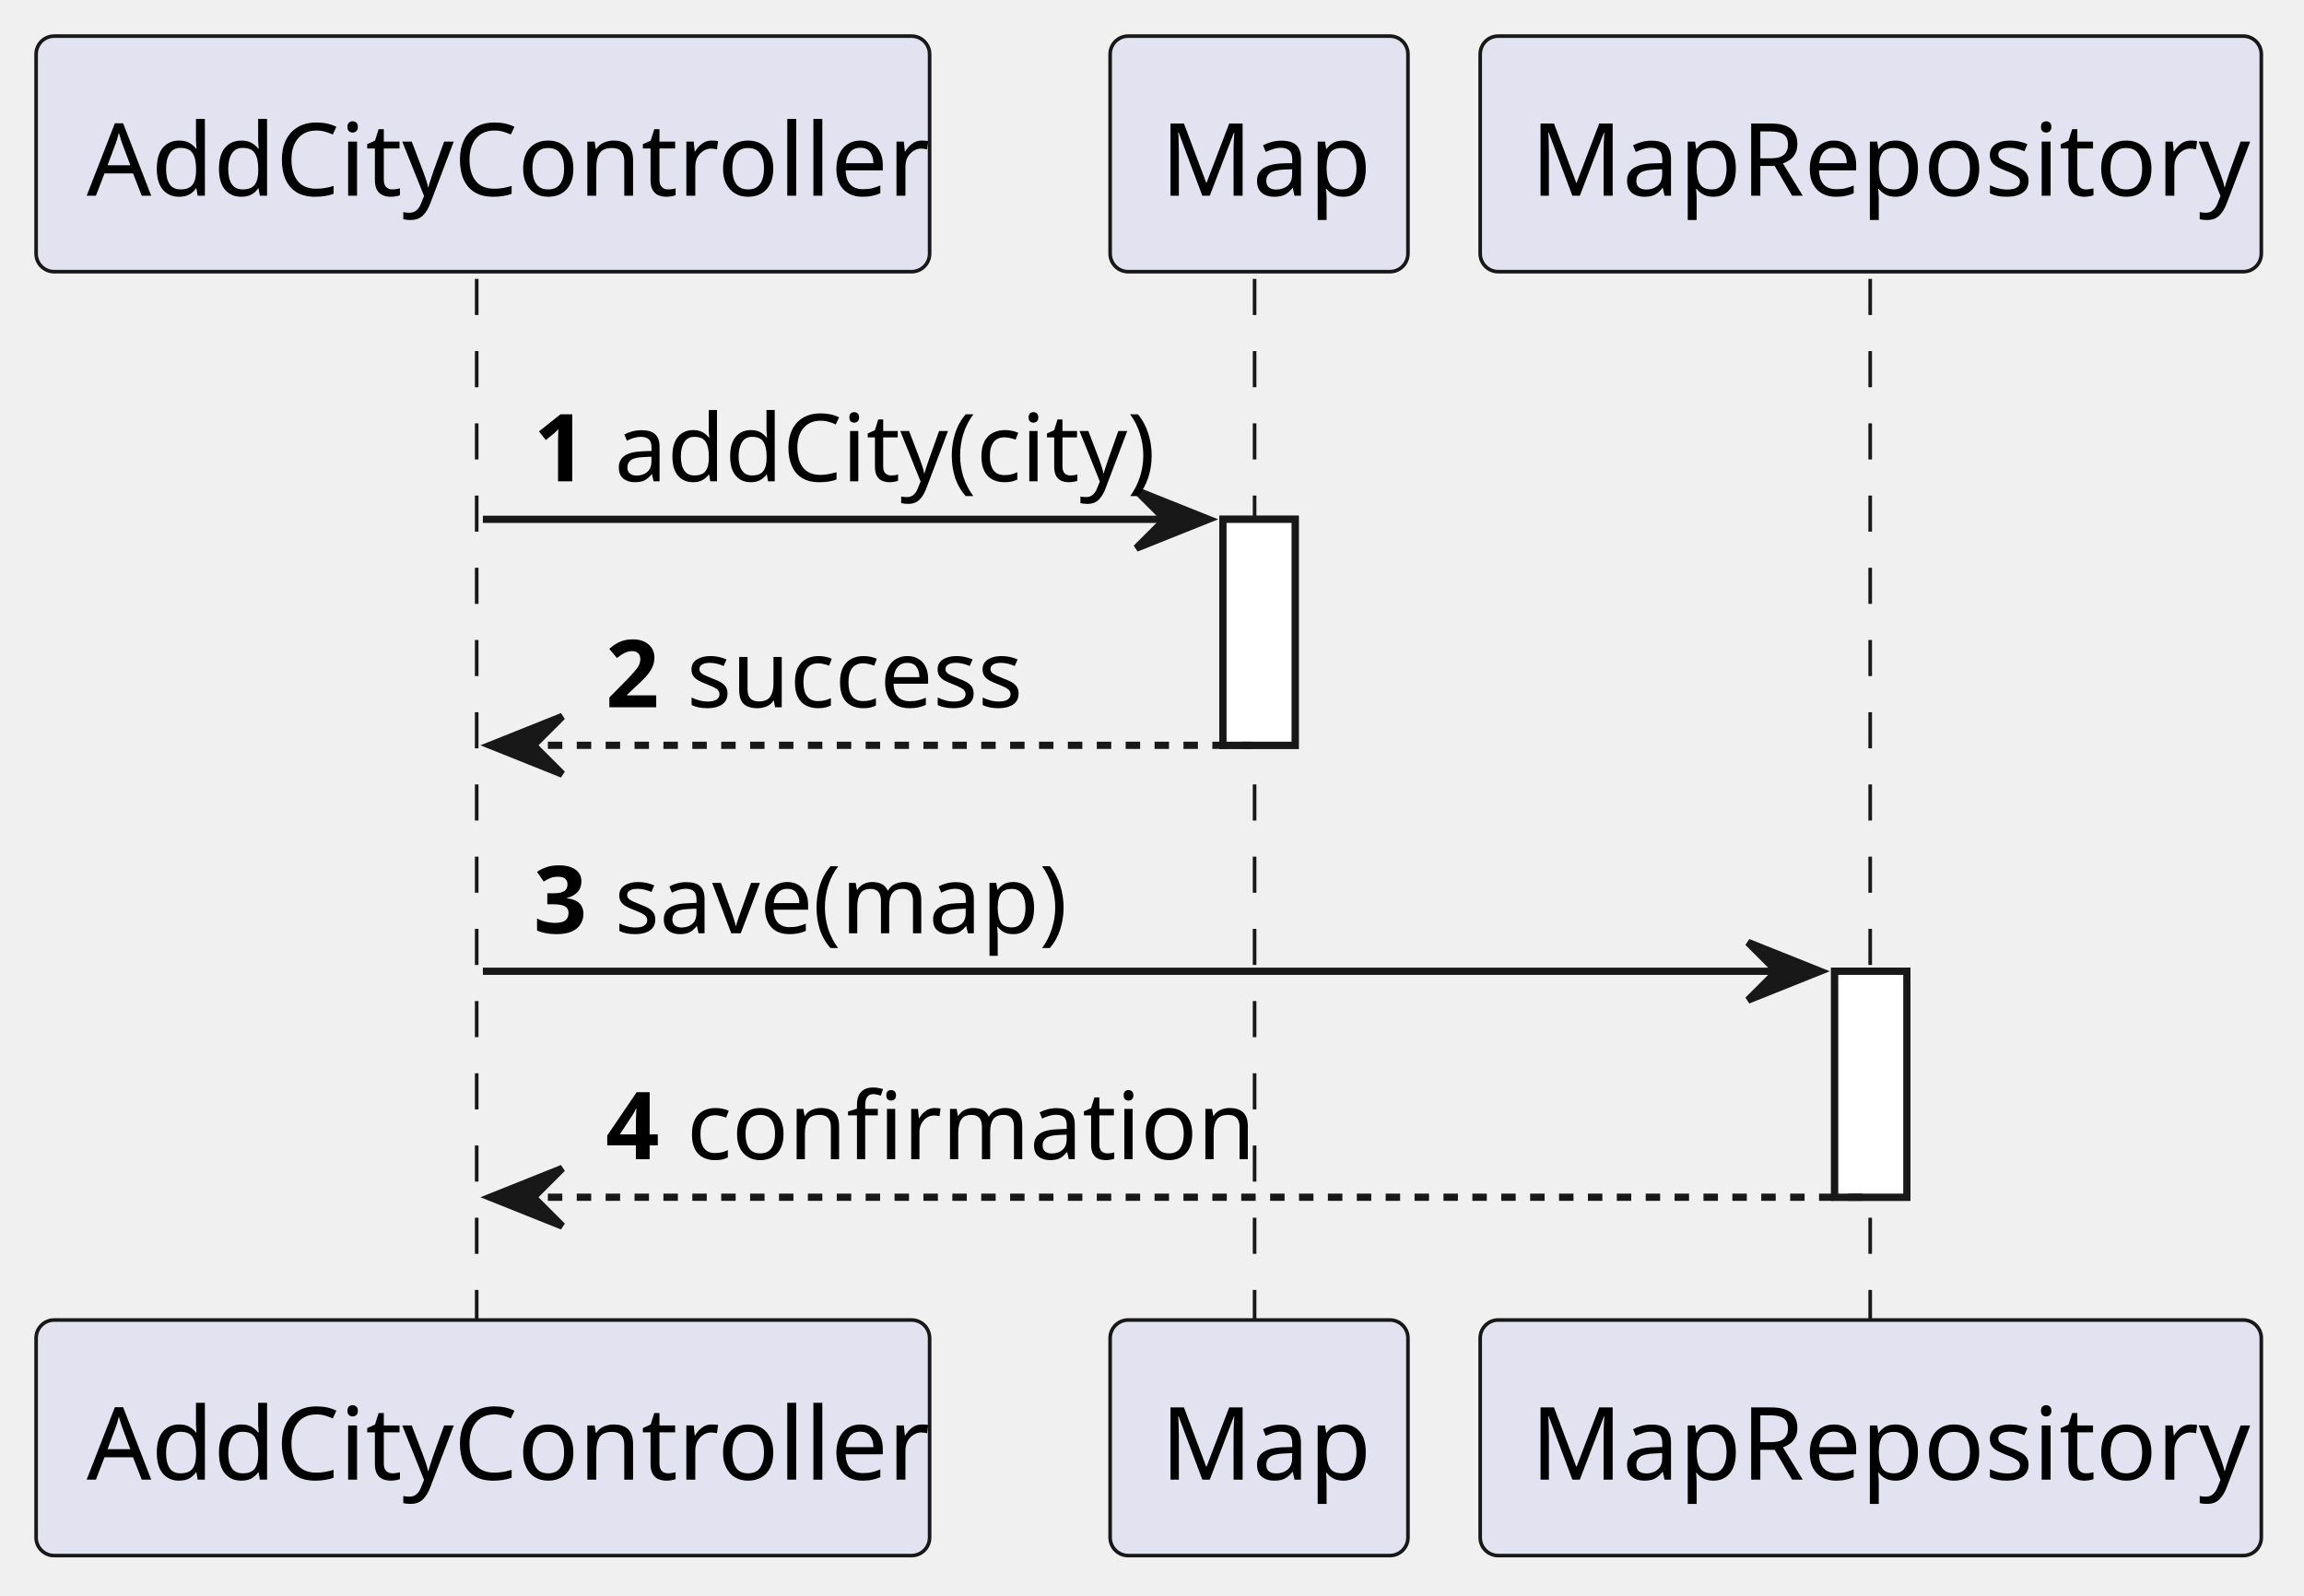
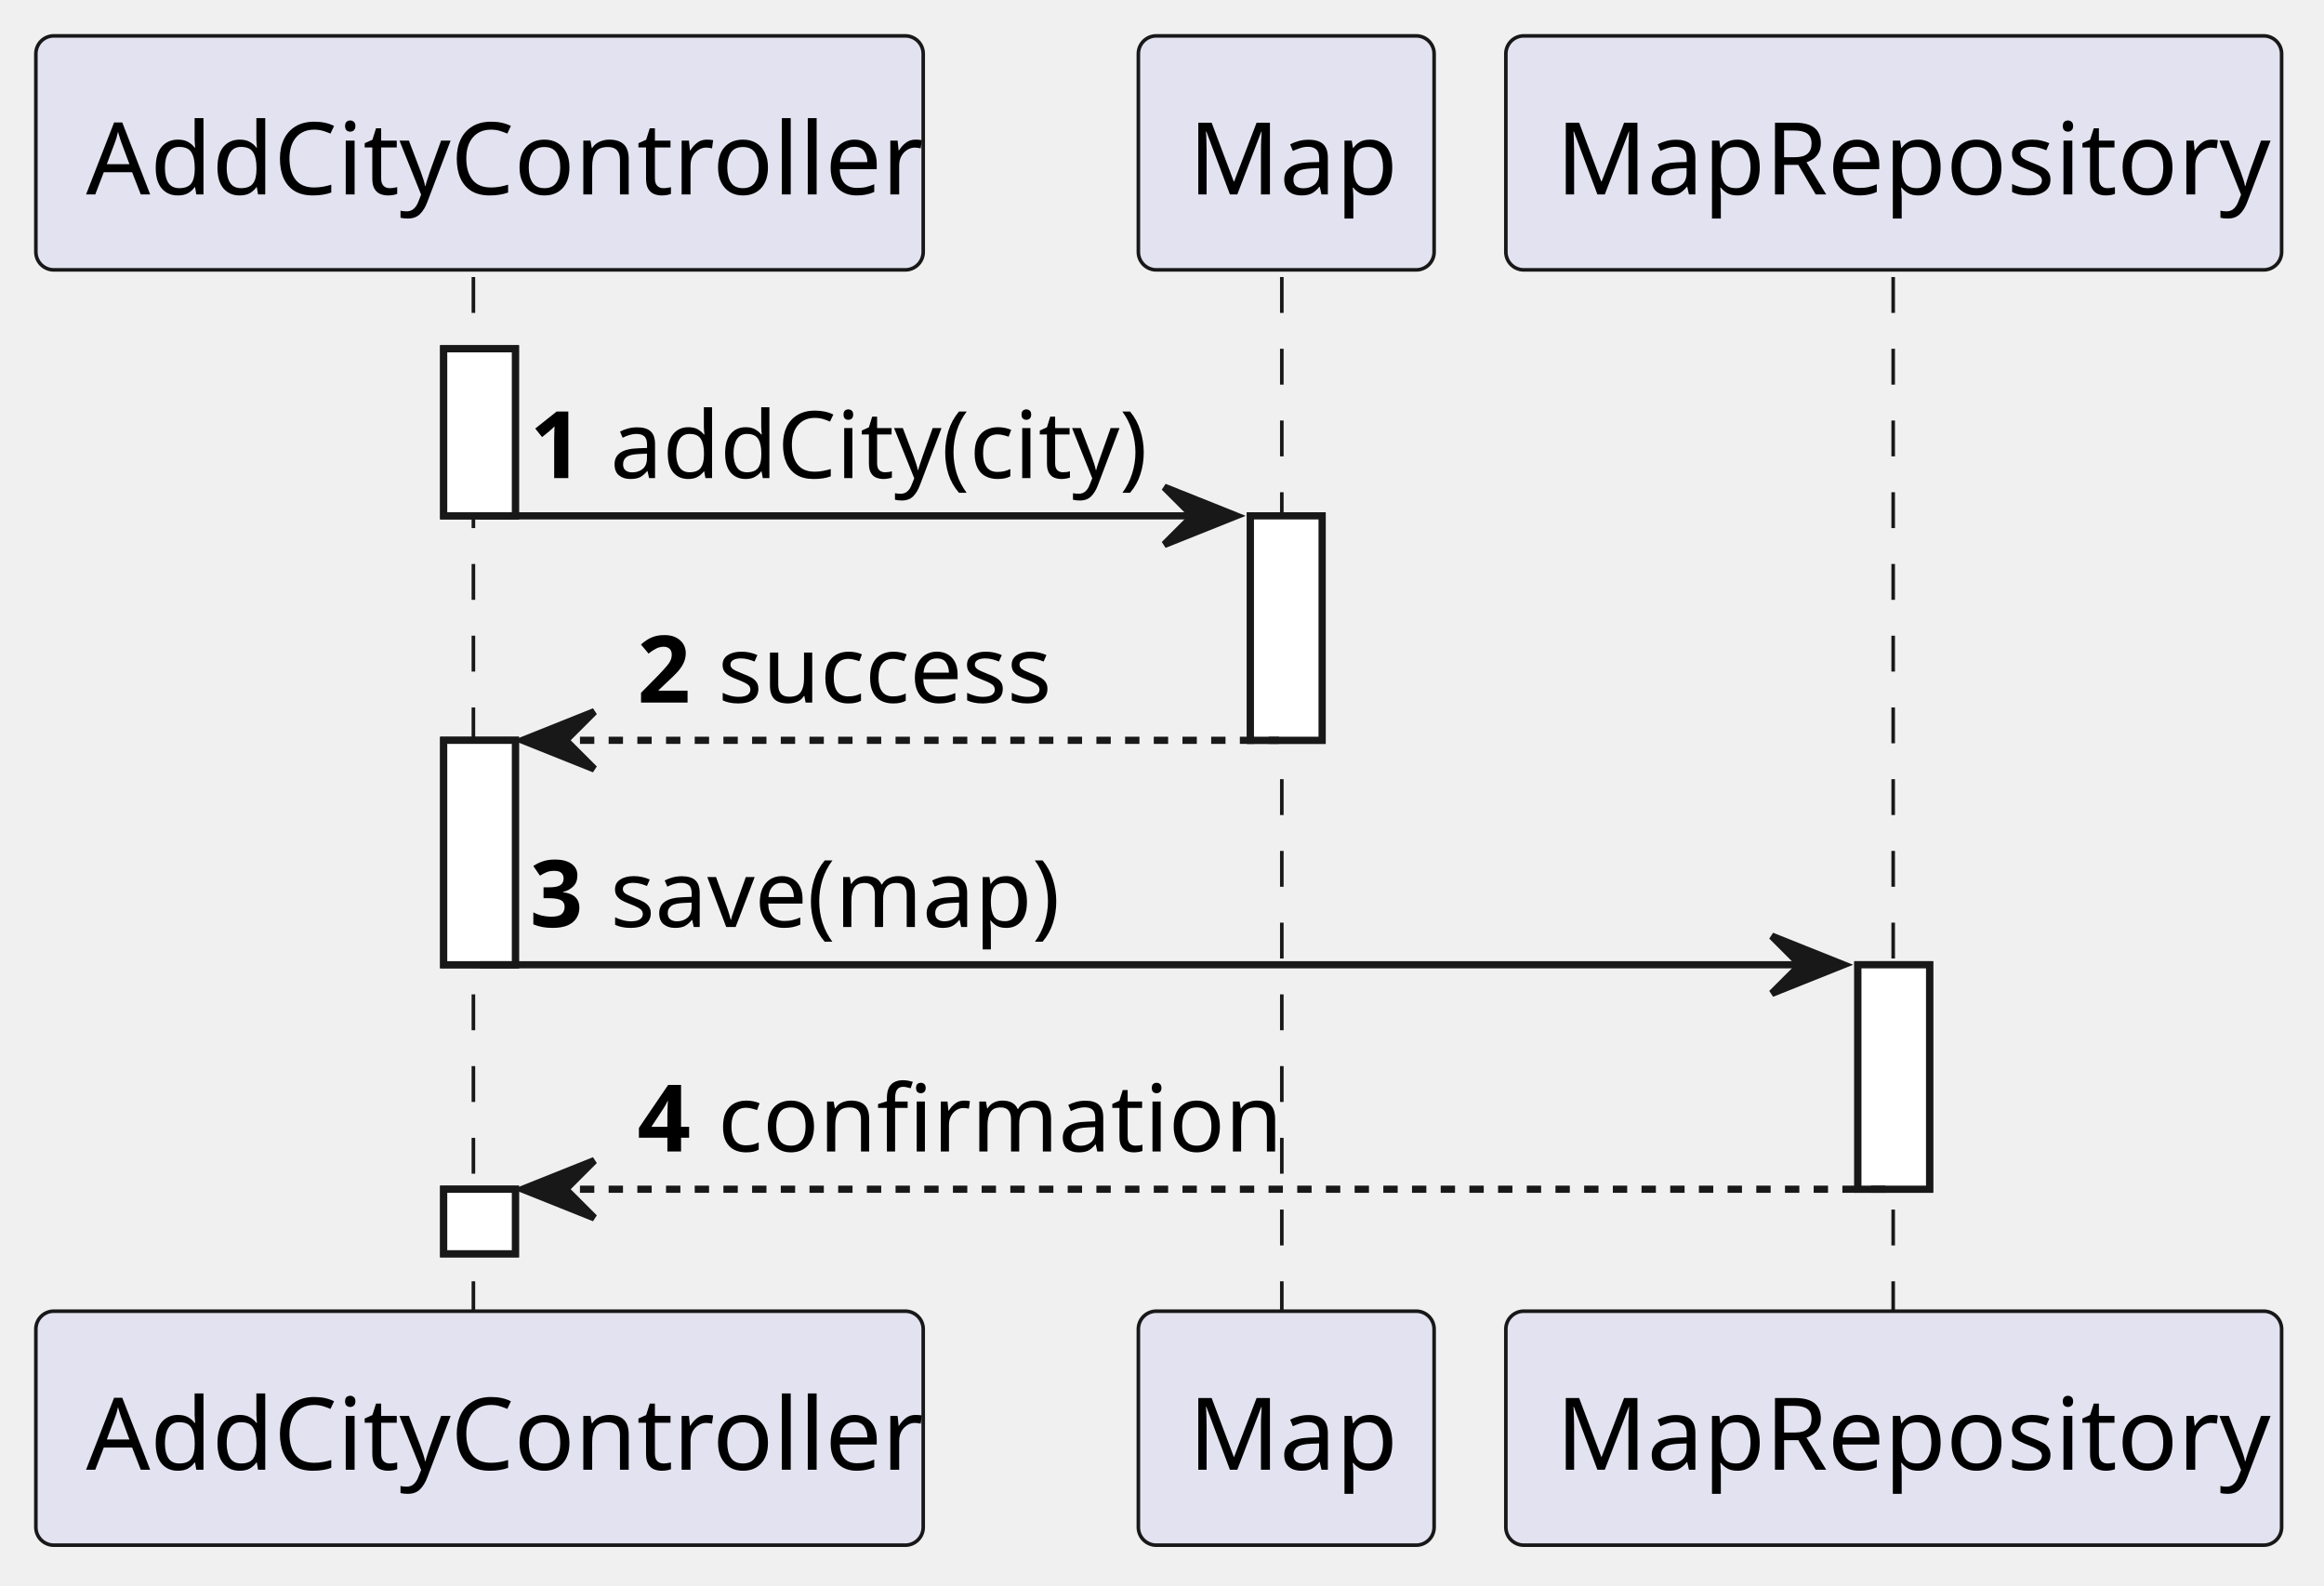
- <svg xmlns="http://www.w3.org/2000/svg" contentStyleType="text/css" height="221px" preserveAspectRatio="none" style="width:319px;height:221px;background:#FFFFFF;" version="1.1" viewBox="0 0 319 221" width="319px" zoomAndPan="magnify">
+ <svg xmlns="http://www.w3.org/2000/svg" contentStyleType="text/css" height="221px" preserveAspectRatio="none" style="width:324px;height:221px;background:#FFFFFF;" version="1.1" viewBox="0 0 324 221" width="324px" zoomAndPan="magnify">
  <defs />
  <g>
-     <rect fill="#FFFFFF" height="31.291" style="stroke:#181818;stroke-width:1.0;" width="10" x="169.321" y="71.912" />
-     <rect fill="#FFFFFF" height="31.291" style="stroke:#181818;stroke-width:1.0;" width="10" x="254.014" y="134.494" />
+     <rect fill="#FFFFFF" height="23.291" style="stroke:#181818;stroke-width:1.0;" width="10" x="61.855" y="48.621" />
+     <rect fill="#FFFFFF" height="31.291" style="stroke:#181818;stroke-width:1.0;" width="10" x="61.855" y="103.203" />
+     <rect fill="#FFFFFF" height="9" style="stroke:#181818;stroke-width:1.0;" width="10" x="61.855" y="165.785" />
+     <rect fill="#FFFFFF" height="31.291" style="stroke:#181818;stroke-width:1.0;" width="10" x="174.321" y="71.912" />
+     <rect fill="#FFFFFF" height="31.291" style="stroke:#181818;stroke-width:1.0;" width="10" x="259.014" y="134.494" />
    <line style="stroke:#181818;stroke-width:0.5;stroke-dasharray:5.0,5.0;" x1="66" x2="66" y1="38.621" y2="183.785" />
-     <line style="stroke:#181818;stroke-width:0.5;stroke-dasharray:5.0,5.0;" x1="173.704" x2="173.704" y1="38.621" y2="183.785" />
-     <line style="stroke:#181818;stroke-width:0.5;stroke-dasharray:5.0,5.0;" x1="258.938" x2="258.938" y1="38.621" y2="183.785" />
+     <line style="stroke:#181818;stroke-width:0.5;stroke-dasharray:5.0,5.0;" x1="178.704" x2="178.704" y1="38.621" y2="183.785" />
+     <line style="stroke:#181818;stroke-width:0.5;stroke-dasharray:5.0,5.0;" x1="263.938" x2="263.938" y1="38.621" y2="183.785" />
    <rect fill="#E2E2F0" height="32.621" rx="2.5" ry="2.5" style="stroke:#181818;stroke-width:0.5;" width="123.71" x="5" y="5" />
    <text fill="#000000" font-family="sans-serif" font-size="14" lengthAdjust="spacing" textLength="109.71" x="12" y="27.107">AddCityController</text>
    <rect fill="#E2E2F0" height="32.621" rx="2.5" ry="2.5" style="stroke:#181818;stroke-width:0.5;" width="123.71" x="5" y="182.785" />
    <text fill="#000000" font-family="sans-serif" font-size="14" lengthAdjust="spacing" textLength="109.71" x="12" y="204.893">AddCityController</text>
-     <rect fill="#E2E2F0" height="32.621" rx="2.5" ry="2.5" style="stroke:#181818;stroke-width:0.5;" width="41.234" x="153.704" y="5" />
-     <text fill="#000000" font-family="sans-serif" font-size="14" lengthAdjust="spacing" textLength="27.234" x="160.704" y="27.107">Map</text>
-     <rect fill="#E2E2F0" height="32.621" rx="2.5" ry="2.5" style="stroke:#181818;stroke-width:0.5;" width="41.234" x="153.704" y="182.785" />
-     <text fill="#000000" font-family="sans-serif" font-size="14" lengthAdjust="spacing" textLength="27.234" x="160.704" y="204.893">Map</text>
-     <rect fill="#E2E2F0" height="32.621" rx="2.5" ry="2.5" style="stroke:#181818;stroke-width:0.5;" width="108.151" x="204.939" y="5" />
-     <text fill="#000000" font-family="sans-serif" font-size="14" lengthAdjust="spacing" textLength="94.151" x="211.939" y="27.107">MapRepository</text>
-     <rect fill="#E2E2F0" height="32.621" rx="2.5" ry="2.5" style="stroke:#181818;stroke-width:0.5;" width="108.151" x="204.939" y="182.785" />
-     <text fill="#000000" font-family="sans-serif" font-size="14" lengthAdjust="spacing" textLength="94.151" x="211.939" y="204.893">MapRepository</text>
-     <rect fill="#FFFFFF" height="31.291" style="stroke:#181818;stroke-width:1.0;" width="10" x="169.321" y="71.912" />
-     <rect fill="#FFFFFF" height="31.291" style="stroke:#181818;stroke-width:1.0;" width="10" x="254.014" y="134.494" />
-     <polygon fill="#181818" points="157.321,67.912,167.321,71.912,157.321,75.912,161.321,71.912" style="stroke:#181818;stroke-width:1.0;" />
-     <line style="stroke:#181818;stroke-width:1.0;" x1="66.855" x2="163.321" y1="71.912" y2="71.912" />
+     <rect fill="#E2E2F0" height="32.621" rx="2.5" ry="2.5" style="stroke:#181818;stroke-width:0.5;" width="41.234" x="158.704" y="5" />
+     <text fill="#000000" font-family="sans-serif" font-size="14" lengthAdjust="spacing" textLength="27.234" x="165.704" y="27.107">Map</text>
+     <rect fill="#E2E2F0" height="32.621" rx="2.5" ry="2.5" style="stroke:#181818;stroke-width:0.5;" width="41.234" x="158.704" y="182.785" />
+     <text fill="#000000" font-family="sans-serif" font-size="14" lengthAdjust="spacing" textLength="27.234" x="165.704" y="204.893">Map</text>
+     <rect fill="#E2E2F0" height="32.621" rx="2.5" ry="2.5" style="stroke:#181818;stroke-width:0.5;" width="108.151" x="209.939" y="5" />
+     <text fill="#000000" font-family="sans-serif" font-size="14" lengthAdjust="spacing" textLength="94.151" x="216.939" y="27.107">MapRepository</text>
+     <rect fill="#E2E2F0" height="32.621" rx="2.5" ry="2.5" style="stroke:#181818;stroke-width:0.5;" width="108.151" x="209.939" y="182.785" />
+     <text fill="#000000" font-family="sans-serif" font-size="14" lengthAdjust="spacing" textLength="94.151" x="216.939" y="204.893">MapRepository</text>
+     <rect fill="#FFFFFF" height="23.291" style="stroke:#181818;stroke-width:1.0;" width="10" x="61.855" y="48.621" />
+     <rect fill="#FFFFFF" height="31.291" style="stroke:#181818;stroke-width:1.0;" width="10" x="61.855" y="103.203" />
+     <rect fill="#FFFFFF" height="9" style="stroke:#181818;stroke-width:1.0;" width="10" x="61.855" y="165.785" />
+     <rect fill="#FFFFFF" height="31.291" style="stroke:#181818;stroke-width:1.0;" width="10" x="174.321" y="71.912" />
+     <rect fill="#FFFFFF" height="31.291" style="stroke:#181818;stroke-width:1.0;" width="10" x="259.014" y="134.494" />
+     <polygon fill="#181818" points="162.321,67.912,172.321,71.912,162.321,75.912,166.321,71.912" style="stroke:#181818;stroke-width:1.0;" />
+     <line style="stroke:#181818;stroke-width:1.0;" x1="66.855" x2="168.321" y1="71.912" y2="71.912" />
    <text fill="#000000" font-family="sans-serif" font-size="13" font-weight="bold" lengthAdjust="spacing" textLength="7.23" x="73.855" y="66.649">1</text>
    <text fill="#000000" font-family="sans-serif" font-size="13" lengthAdjust="spacing" textLength="72.236" x="85.085" y="66.649">addCity(city)</text>
-     <polygon fill="#181818" points="77.855,99.203,67.855,103.203,77.855,107.203,73.855,103.203" style="stroke:#181818;stroke-width:1.0;" />
-     <line style="stroke:#181818;stroke-width:1.0;stroke-dasharray:2.0,2.0;" x1="71.855" x2="173.321" y1="103.203" y2="103.203" />
-     <text fill="#000000" font-family="sans-serif" font-size="13" font-weight="bold" lengthAdjust="spacing" textLength="7.23" x="83.855" y="97.94">2</text>
-     <text fill="#000000" font-family="sans-serif" font-size="13" lengthAdjust="spacing" textLength="46.96" x="95.085" y="97.94">success</text>
-     <polygon fill="#181818" points="242.014,130.494,252.014,134.494,242.014,138.494,246.014,134.494" style="stroke:#181818;stroke-width:1.0;" />
-     <line style="stroke:#181818;stroke-width:1.0;" x1="66.855" x2="248.014" y1="134.494" y2="134.494" />
+     <polygon fill="#181818" points="82.855,99.203,72.855,103.203,82.855,107.203,78.855,103.203" style="stroke:#181818;stroke-width:1.0;" />
+     <line style="stroke:#181818;stroke-width:1.0;stroke-dasharray:2.0,2.0;" x1="76.855" x2="178.321" y1="103.203" y2="103.203" />
+     <text fill="#000000" font-family="sans-serif" font-size="13" font-weight="bold" lengthAdjust="spacing" textLength="7.23" x="88.855" y="97.94">2</text>
+     <text fill="#000000" font-family="sans-serif" font-size="13" lengthAdjust="spacing" textLength="46.96" x="100.085" y="97.94">success</text>
+     <polygon fill="#181818" points="247.014,130.494,257.014,134.494,247.014,138.494,251.014,134.494" style="stroke:#181818;stroke-width:1.0;" />
+     <line style="stroke:#181818;stroke-width:1.0;" x1="66.855" x2="253.014" y1="134.494" y2="134.494" />
    <text fill="#000000" font-family="sans-serif" font-size="13" font-weight="bold" lengthAdjust="spacing" textLength="7.23" x="73.855" y="129.231">3</text>
    <text fill="#000000" font-family="sans-serif" font-size="13" lengthAdjust="spacing" textLength="61.407" x="85.085" y="129.231">save(map)</text>
-     <polygon fill="#181818" points="77.855,161.785,67.855,165.785,77.855,169.785,73.855,165.785" style="stroke:#181818;stroke-width:1.0;" />
-     <line style="stroke:#181818;stroke-width:1.0;stroke-dasharray:2.0,2.0;" x1="71.855" x2="258.014" y1="165.785" y2="165.785" />
-     <text fill="#000000" font-family="sans-serif" font-size="13" font-weight="bold" lengthAdjust="spacing" textLength="7.23" x="83.855" y="160.523">4</text>
-     <text fill="#000000" font-family="sans-serif" font-size="13" lengthAdjust="spacing" textLength="70.808" x="95.085" y="160.523">confirmation</text>
+     <polygon fill="#181818" points="82.855,161.785,72.855,165.785,82.855,169.785,78.855,165.785" style="stroke:#181818;stroke-width:1.0;" />
+     <line style="stroke:#181818;stroke-width:1.0;stroke-dasharray:2.0,2.0;" x1="76.855" x2="263.014" y1="165.785" y2="165.785" />
+     <text fill="#000000" font-family="sans-serif" font-size="13" font-weight="bold" lengthAdjust="spacing" textLength="7.23" x="88.855" y="160.523">4</text>
+     <text fill="#000000" font-family="sans-serif" font-size="13" lengthAdjust="spacing" textLength="70.808" x="100.085" y="160.523">confirmation</text>
  </g>
</svg>
